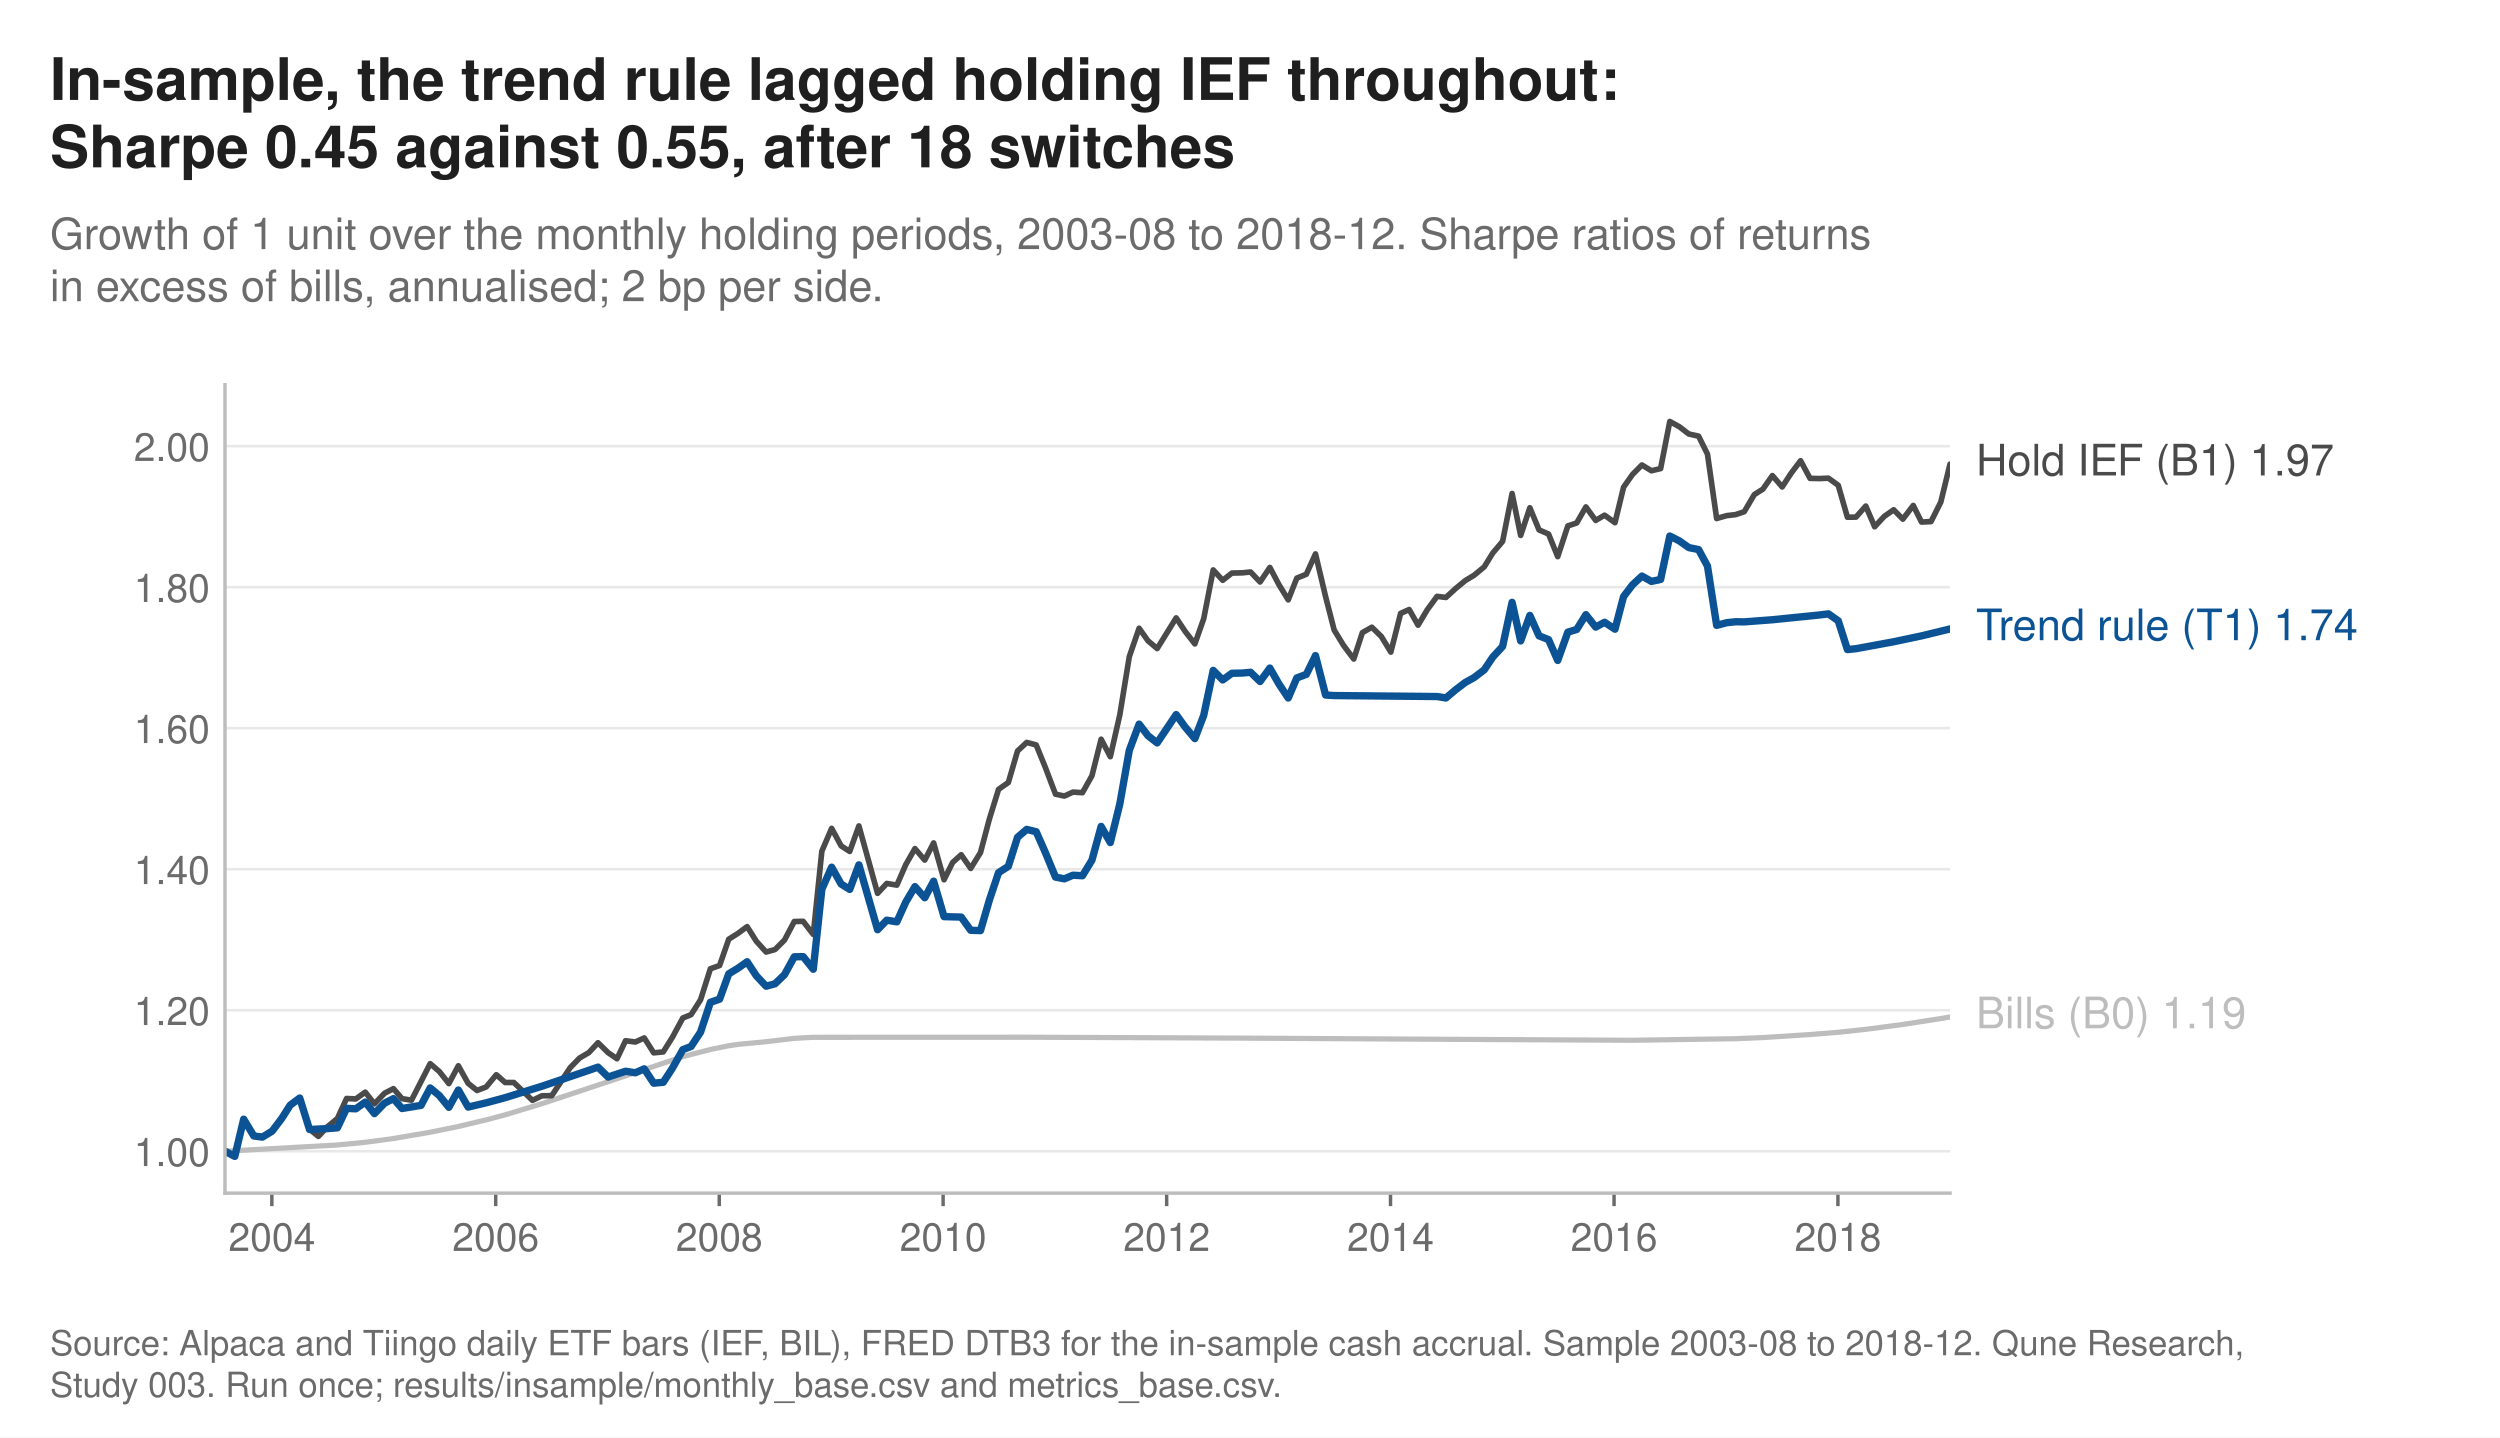
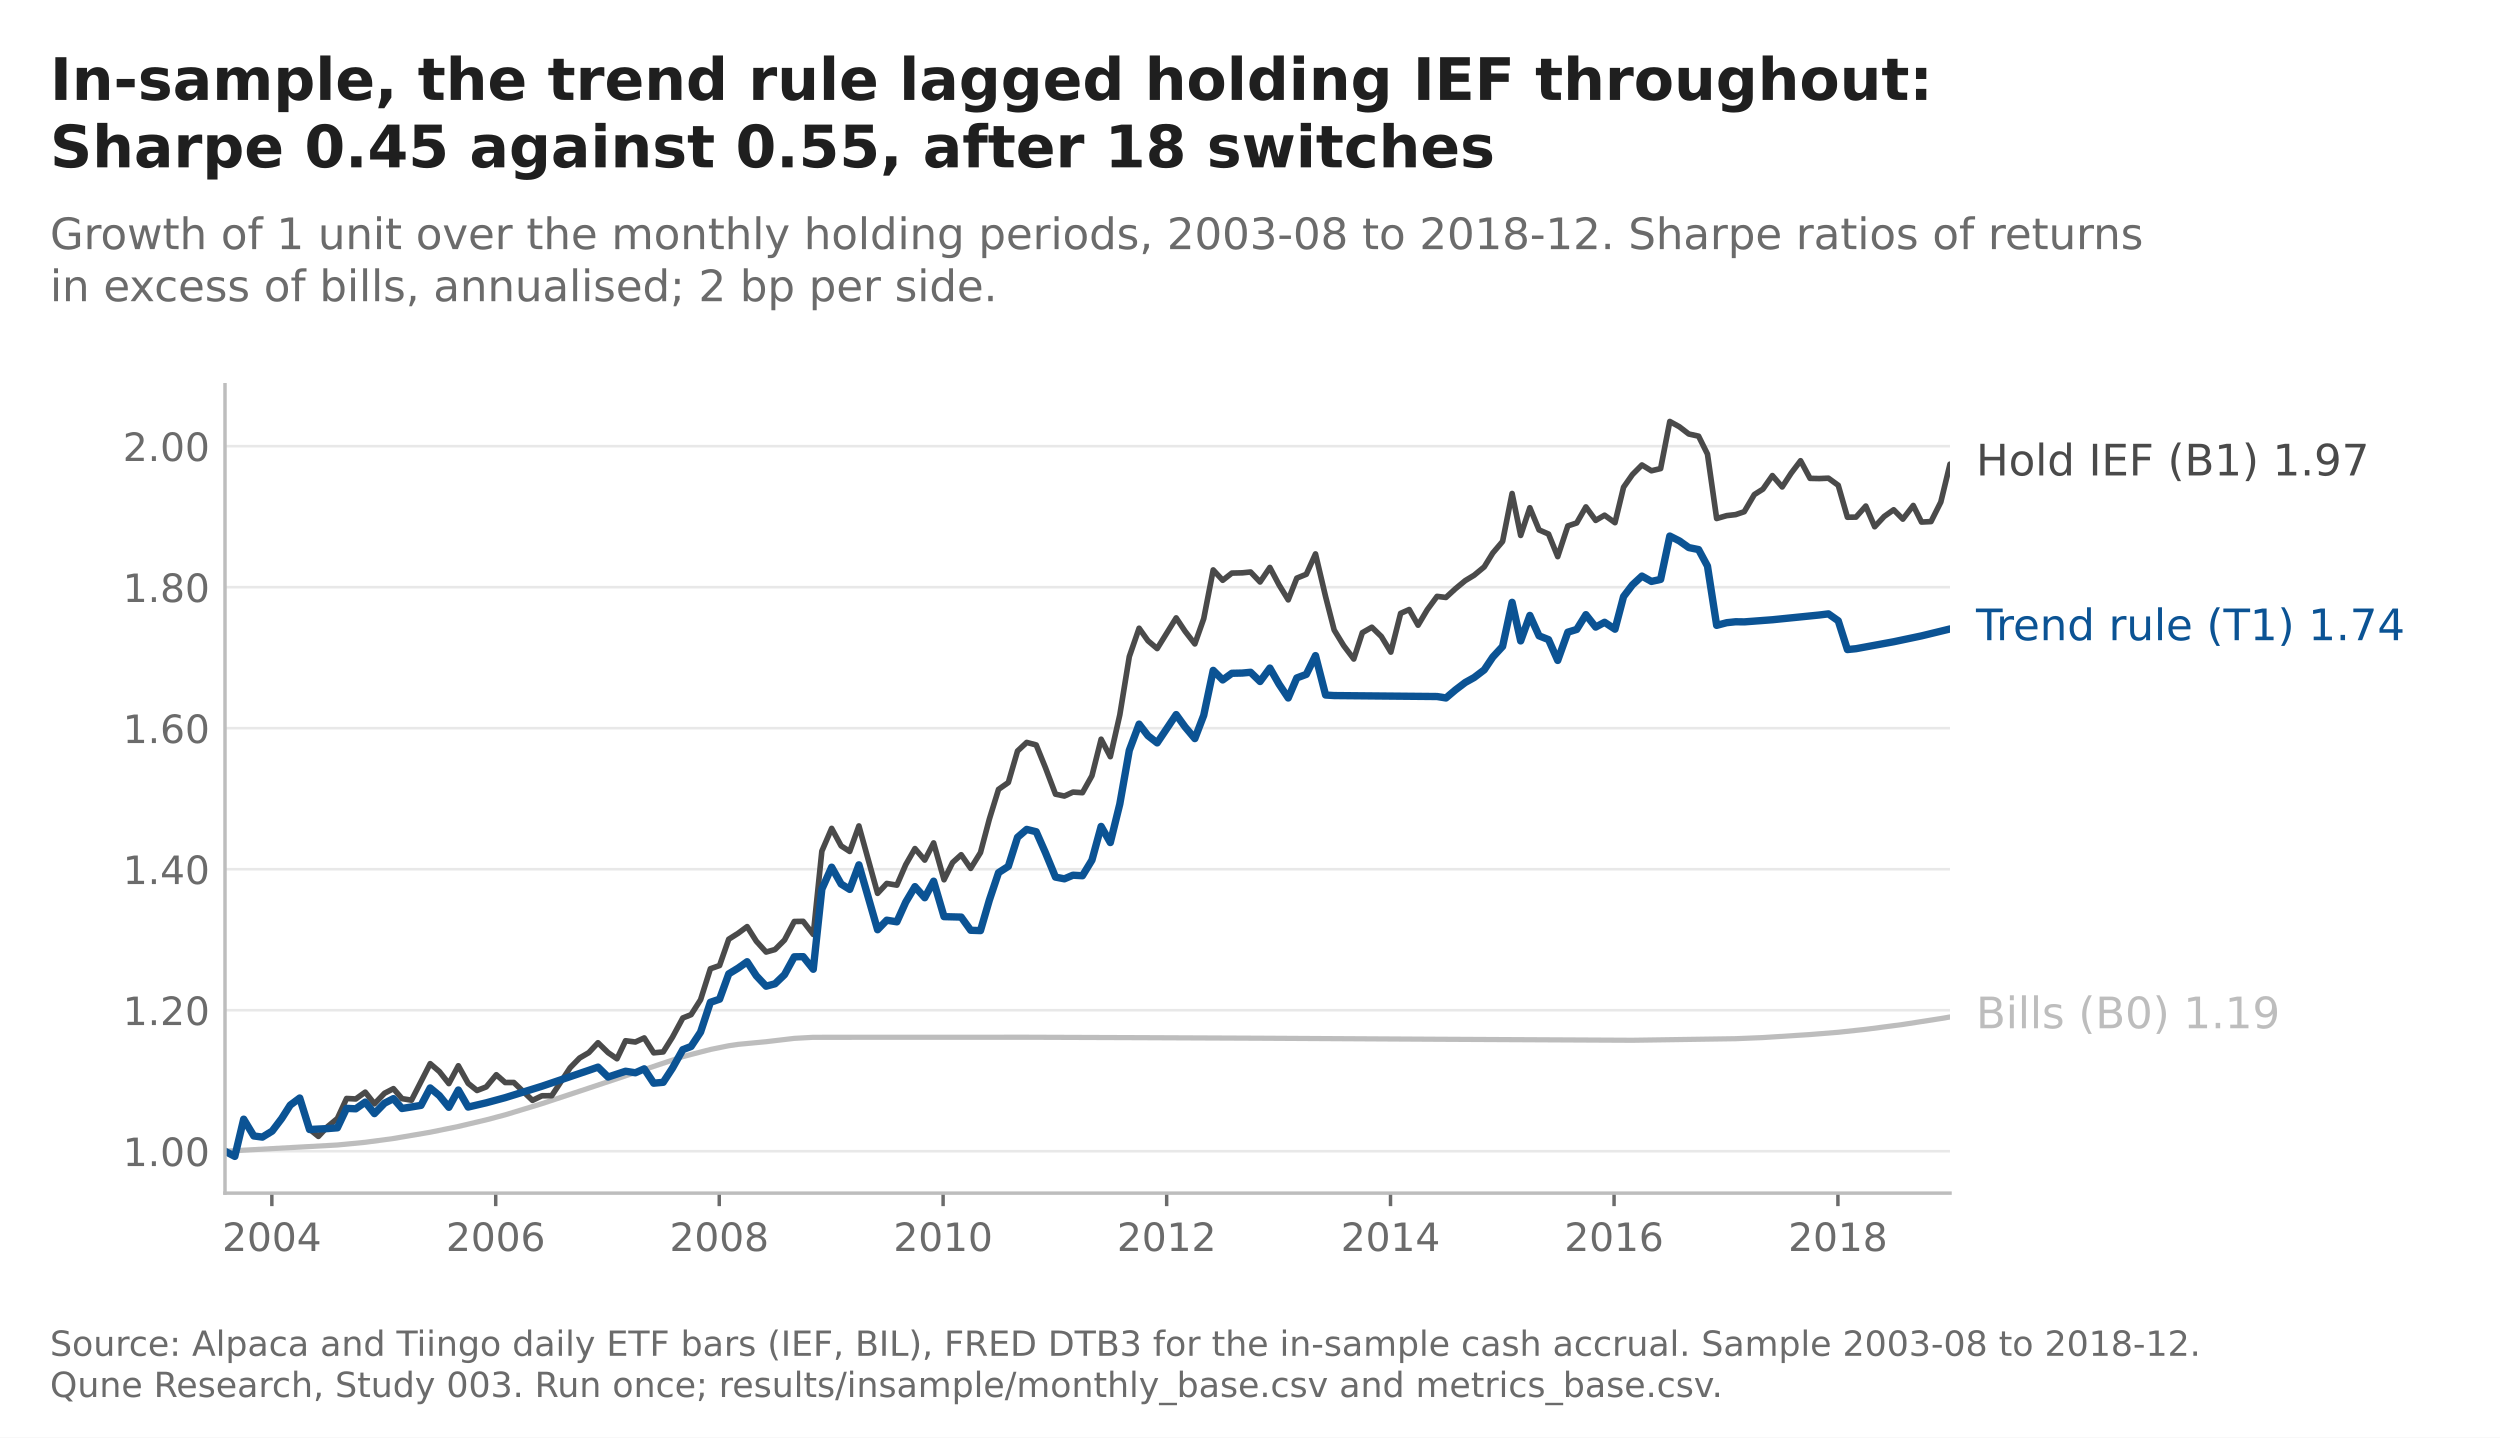
<svg xmlns="http://www.w3.org/2000/svg" xmlns:xlink="http://www.w3.org/1999/xlink" width="576pt" height="331.2pt" viewBox="0 0 576 331.2" version="1.1">
  <defs>
    <style type="text/css">*{stroke-linejoin: round; stroke-linecap: butt}</style>
  </defs>
  <g id="figure_1">
    <g id="patch_1">
      <path d="M 0 331.2  L 576 331.2  L 576 0  L 0 0  z " style="fill: #ffffff" />
    </g>
    <g id="axes_1">
      <g id="patch_2">
        <path d="M 51.84 274.896  L 449.28 274.896  L 449.28 88.642  L 51.84 88.642  z " style="fill: #ffffff" />
      </g>
      <g id="matplotlib.axis_1">
        <g id="xtick_1">
          <g id="line2d_1">
            <defs>
-               <path id="mac049059b2" d="M 0 0  L 0 3  " style="stroke: #6b6b6b; stroke-width: 0.8" />
+               <path id="m20ba696d1c" d="M 0 0  L 0 3  " style="stroke: #6b6b6b; stroke-width: 0.8" />
            </defs>
            <g>
-               <use xlink:href="#mac049059b2" x="62.635" y="274.896" style="fill: #6b6b6b; stroke: #6b6b6b; stroke-width: 0.8" />
+               <use xlink:href="#m20ba696d1c" x="62.635" y="274.896" style="fill: #6b6b6b; stroke: #6b6b6b; stroke-width: 0.8" />
            </g>
          </g>
          <g id="text_1">
-             <text style="font-size: 9px; font-family: 'Helvetica Neue', 'Helvetica', 'Arial', 'Liberation Sans', 'DejaVu Sans', sans-serif; text-anchor: middle; fill: #6b6b6b" x="62.635" y="288.234" transform="rotate(-0 62.63502 288.2339)">2004</text>
+             <text style="font-size: 9px; font-family: 'DejaVu Sans', sans-serif; text-anchor: middle; fill: #6b6b6b" x="62.635" y="288.234" transform="rotate(-0 62.63502 288.2339)">2004</text>
          </g>
        </g>
        <g id="xtick_2">
          <g id="line2d_2">
            <g>
-               <use xlink:href="#mac049059b2" x="114.211" y="274.896" style="fill: #6b6b6b; stroke: #6b6b6b; stroke-width: 0.8" />
+               <use xlink:href="#m20ba696d1c" x="114.211" y="274.896" style="fill: #6b6b6b; stroke: #6b6b6b; stroke-width: 0.8" />
            </g>
          </g>
          <g id="text_2">
-             <text style="font-size: 9px; font-family: 'Helvetica Neue', 'Helvetica', 'Arial', 'Liberation Sans', 'DejaVu Sans', sans-serif; text-anchor: middle; fill: #6b6b6b" x="114.211" y="288.234" transform="rotate(-0 114.2112 288.2339)">2006</text>
+             <text style="font-size: 9px; font-family: 'DejaVu Sans', sans-serif; text-anchor: middle; fill: #6b6b6b" x="114.211" y="288.234" transform="rotate(-0 114.2112 288.2339)">2006</text>
          </g>
        </g>
        <g id="xtick_3">
          <g id="line2d_3">
            <g>
-               <use xlink:href="#mac049059b2" x="165.717" y="274.896" style="fill: #6b6b6b; stroke: #6b6b6b; stroke-width: 0.8" />
+               <use xlink:href="#m20ba696d1c" x="165.717" y="274.896" style="fill: #6b6b6b; stroke: #6b6b6b; stroke-width: 0.8" />
            </g>
          </g>
          <g id="text_3">
-             <text style="font-size: 9px; font-family: 'Helvetica Neue', 'Helvetica', 'Arial', 'Liberation Sans', 'DejaVu Sans', sans-serif; text-anchor: middle; fill: #6b6b6b" x="165.717" y="288.234" transform="rotate(-0 165.7168 288.2339)">2008</text>
+             <text style="font-size: 9px; font-family: 'DejaVu Sans', sans-serif; text-anchor: middle; fill: #6b6b6b" x="165.717" y="288.234" transform="rotate(-0 165.7168 288.2339)">2008</text>
          </g>
        </g>
        <g id="xtick_4">
          <g id="line2d_4">
            <g>
-               <use xlink:href="#mac049059b2" x="217.293" y="274.896" style="fill: #6b6b6b; stroke: #6b6b6b; stroke-width: 0.8" />
+               <use xlink:href="#m20ba696d1c" x="217.293" y="274.896" style="fill: #6b6b6b; stroke: #6b6b6b; stroke-width: 0.8" />
            </g>
          </g>
          <g id="text_4">
-             <text style="font-size: 9px; font-family: 'Helvetica Neue', 'Helvetica', 'Arial', 'Liberation Sans', 'DejaVu Sans', sans-serif; text-anchor: middle; fill: #6b6b6b" x="217.293" y="288.234" transform="rotate(-0 217.293 288.2339)">2010</text>
+             <text style="font-size: 9px; font-family: 'DejaVu Sans', sans-serif; text-anchor: middle; fill: #6b6b6b" x="217.293" y="288.234" transform="rotate(-0 217.293 288.2339)">2010</text>
          </g>
        </g>
        <g id="xtick_5">
          <g id="line2d_5">
            <g>
-               <use xlink:href="#mac049059b2" x="268.799" y="274.896" style="fill: #6b6b6b; stroke: #6b6b6b; stroke-width: 0.8" />
+               <use xlink:href="#m20ba696d1c" x="268.799" y="274.896" style="fill: #6b6b6b; stroke: #6b6b6b; stroke-width: 0.8" />
            </g>
          </g>
          <g id="text_5">
-             <text style="font-size: 9px; font-family: 'Helvetica Neue', 'Helvetica', 'Arial', 'Liberation Sans', 'DejaVu Sans', sans-serif; text-anchor: middle; fill: #6b6b6b" x="268.799" y="288.234" transform="rotate(-0 268.7986 288.2339)">2012</text>
+             <text style="font-size: 9px; font-family: 'DejaVu Sans', sans-serif; text-anchor: middle; fill: #6b6b6b" x="268.799" y="288.234" transform="rotate(-0 268.7986 288.2339)">2012</text>
          </g>
        </g>
        <g id="xtick_6">
          <g id="line2d_6">
            <g>
-               <use xlink:href="#mac049059b2" x="320.375" y="274.896" style="fill: #6b6b6b; stroke: #6b6b6b; stroke-width: 0.8" />
+               <use xlink:href="#m20ba696d1c" x="320.375" y="274.896" style="fill: #6b6b6b; stroke: #6b6b6b; stroke-width: 0.8" />
            </g>
          </g>
          <g id="text_6">
-             <text style="font-size: 9px; font-family: 'Helvetica Neue', 'Helvetica', 'Arial', 'Liberation Sans', 'DejaVu Sans', sans-serif; text-anchor: middle; fill: #6b6b6b" x="320.375" y="288.234" transform="rotate(-0 320.3748 288.2339)">2014</text>
+             <text style="font-size: 9px; font-family: 'DejaVu Sans', sans-serif; text-anchor: middle; fill: #6b6b6b" x="320.375" y="288.234" transform="rotate(-0 320.3748 288.2339)">2014</text>
          </g>
        </g>
        <g id="xtick_7">
          <g id="line2d_7">
            <g>
-               <use xlink:href="#mac049059b2" x="371.88" y="274.896" style="fill: #6b6b6b; stroke: #6b6b6b; stroke-width: 0.8" />
+               <use xlink:href="#m20ba696d1c" x="371.88" y="274.896" style="fill: #6b6b6b; stroke: #6b6b6b; stroke-width: 0.8" />
            </g>
          </g>
          <g id="text_7">
-             <text style="font-size: 9px; font-family: 'Helvetica Neue', 'Helvetica', 'Arial', 'Liberation Sans', 'DejaVu Sans', sans-serif; text-anchor: middle; fill: #6b6b6b" x="371.88" y="288.234" transform="rotate(-0 371.8804 288.2339)">2016</text>
+             <text style="font-size: 9px; font-family: 'DejaVu Sans', sans-serif; text-anchor: middle; fill: #6b6b6b" x="371.88" y="288.234" transform="rotate(-0 371.8804 288.2339)">2016</text>
          </g>
        </g>
        <g id="xtick_8">
          <g id="line2d_8">
            <g>
-               <use xlink:href="#mac049059b2" x="423.457" y="274.896" style="fill: #6b6b6b; stroke: #6b6b6b; stroke-width: 0.8" />
+               <use xlink:href="#m20ba696d1c" x="423.457" y="274.896" style="fill: #6b6b6b; stroke: #6b6b6b; stroke-width: 0.8" />
            </g>
          </g>
          <g id="text_8">
-             <text style="font-size: 9px; font-family: 'Helvetica Neue', 'Helvetica', 'Arial', 'Liberation Sans', 'DejaVu Sans', sans-serif; text-anchor: middle; fill: #6b6b6b" x="423.457" y="288.234" transform="rotate(-0 423.4566 288.2339)">2018</text>
+             <text style="font-size: 9px; font-family: 'DejaVu Sans', sans-serif; text-anchor: middle; fill: #6b6b6b" x="423.457" y="288.234" transform="rotate(-0 423.4566 288.2339)">2018</text>
          </g>
        </g>
      </g>
      <g id="matplotlib.axis_2">
        <g id="ytick_1">
          <g id="line2d_9">
-             <path d="M 51.84 265.242  L 449.28 265.242  " clip-path="url(#p10ea792a3d)" style="fill: none; stroke: #e8e8e8; stroke-width: 0.6; stroke-linecap: round" />
+             <path d="M 51.84 265.242  L 449.28 265.242  " clip-path="url(#p1ec88417ba)" style="fill: none; stroke: #e8e8e8; stroke-width: 0.6; stroke-linecap: round" />
          </g>
          <g id="line2d_10" />
          <g id="text_9">
-             <text style="font-size: 9px; font-family: 'Helvetica Neue', 'Helvetica', 'Arial', 'Liberation Sans', 'DejaVu Sans', sans-serif; text-anchor: end; fill: #6b6b6b" x="48.34" y="268.661" transform="rotate(-0 48.34 268.6605)">1.00</text>
+             <text style="font-size: 9px; font-family: 'DejaVu Sans', sans-serif; text-anchor: end; fill: #6b6b6b" x="48.34" y="268.661" transform="rotate(-0 48.34 268.6605)">1.00</text>
          </g>
        </g>
        <g id="ytick_2">
          <g id="line2d_11">
-             <path d="M 51.84 232.753  L 449.28 232.753  " clip-path="url(#p10ea792a3d)" style="fill: none; stroke: #e8e8e8; stroke-width: 0.6; stroke-linecap: round" />
+             <path d="M 51.84 232.753  L 449.28 232.753  " clip-path="url(#p1ec88417ba)" style="fill: none; stroke: #e8e8e8; stroke-width: 0.6; stroke-linecap: round" />
          </g>
          <g id="line2d_12" />
          <g id="text_10">
-             <text style="font-size: 9px; font-family: 'Helvetica Neue', 'Helvetica', 'Arial', 'Liberation Sans', 'DejaVu Sans', sans-serif; text-anchor: end; fill: #6b6b6b" x="48.34" y="236.172" transform="rotate(-0 48.34 236.1721)">1.20</text>
+             <text style="font-size: 9px; font-family: 'DejaVu Sans', sans-serif; text-anchor: end; fill: #6b6b6b" x="48.34" y="236.172" transform="rotate(-0 48.34 236.1721)">1.20</text>
          </g>
        </g>
        <g id="ytick_3">
          <g id="line2d_13">
-             <path d="M 51.84 200.265  L 449.28 200.265  " clip-path="url(#p10ea792a3d)" style="fill: none; stroke: #e8e8e8; stroke-width: 0.6; stroke-linecap: round" />
+             <path d="M 51.84 200.265  L 449.28 200.265  " clip-path="url(#p1ec88417ba)" style="fill: none; stroke: #e8e8e8; stroke-width: 0.6; stroke-linecap: round" />
          </g>
          <g id="line2d_14" />
          <g id="text_11">
-             <text style="font-size: 9px; font-family: 'Helvetica Neue', 'Helvetica', 'Arial', 'Liberation Sans', 'DejaVu Sans', sans-serif; text-anchor: end; fill: #6b6b6b" x="48.34" y="203.684" transform="rotate(-0 48.34 203.6836)">1.40</text>
+             <text style="font-size: 9px; font-family: 'DejaVu Sans', sans-serif; text-anchor: end; fill: #6b6b6b" x="48.34" y="203.684" transform="rotate(-0 48.34 203.6836)">1.40</text>
          </g>
        </g>
        <g id="ytick_4">
          <g id="line2d_15">
-             <path d="M 51.84 167.776  L 449.28 167.776  " clip-path="url(#p10ea792a3d)" style="fill: none; stroke: #e8e8e8; stroke-width: 0.6; stroke-linecap: round" />
+             <path d="M 51.84 167.776  L 449.28 167.776  " clip-path="url(#p1ec88417ba)" style="fill: none; stroke: #e8e8e8; stroke-width: 0.6; stroke-linecap: round" />
          </g>
          <g id="line2d_16" />
          <g id="text_12">
-             <text style="font-size: 9px; font-family: 'Helvetica Neue', 'Helvetica', 'Arial', 'Liberation Sans', 'DejaVu Sans', sans-serif; text-anchor: end; fill: #6b6b6b" x="48.34" y="171.195" transform="rotate(-0 48.34 171.1952)">1.60</text>
+             <text style="font-size: 9px; font-family: 'DejaVu Sans', sans-serif; text-anchor: end; fill: #6b6b6b" x="48.34" y="171.195" transform="rotate(-0 48.34 171.1952)">1.60</text>
          </g>
        </g>
        <g id="ytick_5">
          <g id="line2d_17">
-             <path d="M 51.84 135.288  L 449.28 135.288  " clip-path="url(#p10ea792a3d)" style="fill: none; stroke: #e8e8e8; stroke-width: 0.6; stroke-linecap: round" />
+             <path d="M 51.84 135.288  L 449.28 135.288  " clip-path="url(#p1ec88417ba)" style="fill: none; stroke: #e8e8e8; stroke-width: 0.6; stroke-linecap: round" />
          </g>
          <g id="line2d_18" />
          <g id="text_13">
-             <text style="font-size: 9px; font-family: 'Helvetica Neue', 'Helvetica', 'Arial', 'Liberation Sans', 'DejaVu Sans', sans-serif; text-anchor: end; fill: #6b6b6b" x="48.34" y="138.707" transform="rotate(-0 48.34 138.7067)">1.80</text>
+             <text style="font-size: 9px; font-family: 'DejaVu Sans', sans-serif; text-anchor: end; fill: #6b6b6b" x="48.34" y="138.707" transform="rotate(-0 48.34 138.7067)">1.80</text>
          </g>
        </g>
        <g id="ytick_6">
          <g id="line2d_19">
-             <path d="M 51.84 102.799  L 449.28 102.799  " clip-path="url(#p10ea792a3d)" style="fill: none; stroke: #e8e8e8; stroke-width: 0.6; stroke-linecap: round" />
+             <path d="M 51.84 102.799  L 449.28 102.799  " clip-path="url(#p1ec88417ba)" style="fill: none; stroke: #e8e8e8; stroke-width: 0.6; stroke-linecap: round" />
          </g>
          <g id="line2d_20" />
          <g id="text_14">
-             <text style="font-size: 9px; font-family: 'Helvetica Neue', 'Helvetica', 'Arial', 'Liberation Sans', 'DejaVu Sans', sans-serif; text-anchor: end; fill: #6b6b6b" x="48.34" y="106.218" transform="rotate(-0 48.34 106.2183)">2.00</text>
+             <text style="font-size: 9px; font-family: 'DejaVu Sans', sans-serif; text-anchor: end; fill: #6b6b6b" x="48.34" y="106.218" transform="rotate(-0 48.34 106.2183)">2.00</text>
          </g>
        </g>
      </g>
      <g id="line2d_21">
-         <path d="M 51.84 265.242  L 77.734 263.807  L 84.154 263.184  L 90.646 262.311  L 99.112 260.864  L 105.603 259.536  L 112.024 258.016  L 116.398 256.855  L 124.865 254.281  L 135.66 250.7  L 157.321 243.448  L 163.671 241.8  L 167.904 240.939  L 170.091 240.619  L 176.512 240.008  L 183.003 239.239  L 187.377 238.996  L 236.555 238.978  L 262.449 239.076  L 290.318 239.205  L 331.099 239.443  L 376.114 239.678  L 399.891 239.315  L 406.17 239.057  L 417.036 238.359  L 423.527 237.836  L 429.877 237.156  L 438.414 236.037  L 447.163 234.673  L 449.28 234.312  L 449.28 234.312  " clip-path="url(#p10ea792a3d)" style="fill: none; stroke: #bdbdbd; stroke-width: 1.2; stroke-linecap: round" />
+         <path d="M 51.84 265.242  L 77.734 263.807  L 84.154 263.184  L 90.646 262.311  L 99.112 260.864  L 105.603 259.536  L 112.024 258.016  L 116.398 256.855  L 124.865 254.281  L 135.66 250.7  L 157.321 243.448  L 163.671 241.8  L 167.904 240.939  L 170.091 240.619  L 176.512 240.008  L 183.003 239.239  L 187.377 238.996  L 236.555 238.978  L 262.449 239.076  L 290.318 239.205  L 331.099 239.443  L 376.114 239.678  L 399.891 239.315  L 406.17 239.057  L 417.036 238.359  L 423.527 237.836  L 429.877 237.156  L 438.414 236.037  L 447.163 234.673  L 449.28 234.312  L 449.28 234.312  " clip-path="url(#p1ec88417ba)" style="fill: none; stroke: #bdbdbd; stroke-width: 1.2; stroke-linecap: round" />
      </g>
      <g id="line2d_22">
-         <path d="M 51.84 265.242  L 54.098 266.365  L 56.144 257.796  L 58.472 261.658  L 60.448 261.923  L 62.706 260.542  L 64.893 257.646  L 66.868 254.551  L 69.056 252.92  L 71.313 260.169  L 73.359 261.821  L 75.476 259.571  L 77.734 257.701  L 79.851 253.093  L 81.967 253.2  L 84.154 251.634  L 86.271 254.318  L 88.599 251.884  L 90.646 250.828  L 92.621 253.126  L 94.808 253.481  L 99.112 245.066  L 101.229 246.883  L 103.416 249.659  L 105.603 245.555  L 107.861 249.605  L 109.907 251.245  L 112.024 250.428  L 114.352 247.621  L 116.398 249.416  L 118.374 249.401  L 122.678 253.523  L 124.865 252.47  L 127.123 252.444  L 131.356 246.008  L 133.543 243.765  L 135.66 242.527  L 137.777 240.248  L 140.105 242.528  L 142.151 243.936  L 144.127 239.789  L 146.385 240.078  L 148.431 239.14  L 150.618 242.573  L 152.805 242.36  L 154.922 238.988  L 157.321 234.541  L 159.226 233.779  L 161.413 230.334  L 163.671 223.205  L 165.787 222.46  L 167.904 216.393  L 170.091 215.006  L 172.137 213.496  L 174.254 216.854  L 176.512 219.351  L 178.558 218.776  L 180.745 216.592  L 183.003 212.313  L 185.049 212.277  L 187.377 215.293  L 189.353 196.108  L 191.611 190.86  L 193.798 194.893  L 195.774 196.171  L 197.89 190.296  L 202.194 205.827  L 204.311 203.547  L 206.639 203.935  L 208.685 199.214  L 210.802 195.514  L 213.06 198.165  L 215.106 194.21  L 217.505 202.695  L 219.48 198.719  L 221.456 196.931  L 223.643 200.079  L 225.901 196.441  L 227.947 188.726  L 230.064 181.867  L 232.321 180.287  L 234.438 173.033  L 236.555 171.055  L 238.742 171.64  L 240.859 176.848  L 243.187 182.977  L 245.233 183.407  L 247.209 182.499  L 249.396 182.635  L 251.583 178.73  L 253.7 170.314  L 255.816 174.339  L 258.004 164.703  L 260.191 151.288  L 262.449 144.747  L 264.495 147.636  L 266.611 149.43  L 270.986 142.363  L 273.032 145.435  L 275.29 148.356  L 277.336 142.55  L 279.523 131.313  L 281.71 133.699  L 283.827 132.037  L 286.226 131.98  L 288.131 131.786  L 290.318 134.089  L 292.576 130.74  L 294.693 134.759  L 296.809 138.208  L 298.785 133.201  L 300.972 132.31  L 303.089 127.624  L 305.417 137.471  L 307.393 145.16  L 309.58 148.745  L 311.908 151.837  L 313.884 145.768  L 316.071 144.516  L 318.258 146.642  L 320.445 150.245  L 322.703 141.32  L 324.679 140.439  L 326.725 144.044  L 328.841 140.478  L 331.099 137.406  L 333.145 137.652  L 335.333 135.638  L 337.59 133.775  L 339.637 132.535  L 341.965 130.609  L 343.94 127.406  L 346.198 124.744  L 348.385 113.705  L 350.361 123.361  L 352.478 116.985  L 354.594 122.091  L 356.782 123.038  L 358.898 128.248  L 361.227 121.173  L 363.273 120.491  L 365.389 116.793  L 367.647 119.899  L 369.693 118.7  L 372.092 120.425  L 374.068 112.257  L 376.114 109.334  L 378.301 107.13  L 380.488 108.465  L 382.605 107.96  L 384.722 97.108  L 386.909 98.312  L 389.096 99.993  L 391.354 100.492  L 393.4 104.62  L 395.517 119.465  L 397.845 118.799  L 399.891 118.566  L 401.867 117.902  L 404.195 113.944  L 406.17 112.699  L 408.358 109.574  L 410.616 112.19  L 412.662 109.051  L 414.849 106.154  L 417.036 110.215  L 419.153 110.262  L 421.269 110.173  L 423.527 111.808  L 425.644 119.17  L 427.619 119.142  L 429.877 116.597  L 431.923 121.36  L 434.111 118.996  L 436.298 117.452  L 438.414 119.607  L 440.813 116.458  L 442.718 120.283  L 444.906 120.173  L 447.163 115.669  L 449.28 106.946  L 449.28 106.946  " clip-path="url(#p10ea792a3d)" style="fill: none; stroke: #4a4a4a; stroke-width: 1.3; stroke-linecap: round" />
+         <path d="M 51.84 265.242  L 54.098 266.365  L 56.144 257.796  L 58.472 261.658  L 60.448 261.923  L 62.706 260.542  L 64.893 257.646  L 66.868 254.551  L 69.056 252.92  L 71.313 260.169  L 73.359 261.821  L 75.476 259.571  L 77.734 257.701  L 79.851 253.093  L 81.967 253.2  L 84.154 251.634  L 86.271 254.318  L 88.599 251.884  L 90.646 250.828  L 92.621 253.126  L 94.808 253.481  L 99.112 245.066  L 101.229 246.883  L 103.416 249.659  L 105.603 245.555  L 107.861 249.605  L 109.907 251.245  L 112.024 250.428  L 114.352 247.621  L 116.398 249.416  L 118.374 249.401  L 122.678 253.523  L 124.865 252.47  L 127.123 252.444  L 131.356 246.008  L 133.543 243.765  L 135.66 242.527  L 137.777 240.248  L 140.105 242.528  L 142.151 243.936  L 144.127 239.789  L 146.385 240.078  L 148.431 239.14  L 150.618 242.573  L 152.805 242.36  L 154.922 238.988  L 157.321 234.541  L 159.226 233.779  L 161.413 230.334  L 163.671 223.205  L 165.787 222.46  L 167.904 216.393  L 170.091 215.006  L 172.137 213.496  L 174.254 216.854  L 176.512 219.351  L 178.558 218.776  L 180.745 216.592  L 183.003 212.313  L 185.049 212.277  L 187.377 215.293  L 189.353 196.108  L 191.611 190.86  L 193.798 194.893  L 195.774 196.171  L 197.89 190.296  L 202.194 205.827  L 204.311 203.547  L 206.639 203.935  L 208.685 199.214  L 210.802 195.514  L 213.06 198.165  L 215.106 194.21  L 217.505 202.695  L 219.48 198.719  L 221.456 196.931  L 223.643 200.079  L 225.901 196.441  L 227.947 188.726  L 230.064 181.867  L 232.321 180.287  L 234.438 173.033  L 236.555 171.055  L 238.742 171.64  L 240.859 176.848  L 243.187 182.977  L 245.233 183.407  L 247.209 182.499  L 249.396 182.635  L 251.583 178.73  L 253.7 170.314  L 255.816 174.339  L 258.004 164.703  L 260.191 151.288  L 262.449 144.747  L 264.495 147.636  L 266.611 149.43  L 270.986 142.363  L 273.032 145.435  L 275.29 148.356  L 277.336 142.55  L 279.523 131.313  L 281.71 133.699  L 283.827 132.037  L 286.226 131.98  L 288.131 131.786  L 290.318 134.089  L 292.576 130.74  L 294.693 134.759  L 296.809 138.208  L 298.785 133.201  L 300.972 132.31  L 303.089 127.624  L 305.417 137.471  L 307.393 145.16  L 309.58 148.745  L 311.908 151.837  L 313.884 145.768  L 316.071 144.516  L 318.258 146.642  L 320.445 150.245  L 322.703 141.32  L 324.679 140.439  L 326.725 144.044  L 328.841 140.478  L 331.099 137.406  L 333.145 137.652  L 335.333 135.638  L 337.59 133.775  L 339.637 132.535  L 341.965 130.609  L 343.94 127.406  L 346.198 124.744  L 348.385 113.705  L 350.361 123.361  L 352.478 116.985  L 354.594 122.091  L 356.782 123.038  L 358.898 128.248  L 361.227 121.173  L 363.273 120.491  L 365.389 116.793  L 367.647 119.899  L 369.693 118.7  L 372.092 120.425  L 374.068 112.257  L 376.114 109.334  L 378.301 107.13  L 380.488 108.465  L 382.605 107.96  L 384.722 97.108  L 386.909 98.312  L 389.096 99.993  L 391.354 100.492  L 393.4 104.62  L 395.517 119.465  L 397.845 118.799  L 399.891 118.566  L 401.867 117.902  L 404.195 113.944  L 406.17 112.699  L 408.358 109.574  L 410.616 112.19  L 412.662 109.051  L 414.849 106.154  L 417.036 110.215  L 419.153 110.262  L 421.269 110.173  L 423.527 111.808  L 425.644 119.17  L 427.619 119.142  L 429.877 116.597  L 431.923 121.36  L 434.111 118.996  L 436.298 117.452  L 438.414 119.607  L 440.813 116.458  L 442.718 120.283  L 444.906 120.173  L 447.163 115.669  L 449.28 106.946  L 449.28 106.946  " clip-path="url(#p1ec88417ba)" style="fill: none; stroke: #4a4a4a; stroke-width: 1.3; stroke-linecap: round" />
      </g>
      <g id="line2d_23">
-         <path d="M 51.84 265.242  L 54.098 266.43  L 56.144 257.864  L 58.472 261.724  L 60.448 261.989  L 62.706 260.608  L 64.893 257.714  L 66.868 254.621  L 69.056 252.989  L 71.313 260.236  L 75.476 260.024  L 77.734 259.846  L 79.851 255.364  L 81.967 255.47  L 84.154 253.924  L 86.271 256.573  L 88.599 254.171  L 90.646 253.129  L 92.621 255.397  L 96.996 254.679  L 99.112 250.668  L 101.229 252.429  L 103.416 255.119  L 105.603 251.142  L 107.861 255.067  L 112.024 254.088  L 116.398 252.9  L 124.865 250.266  L 135.66 246.603  L 137.777 245.866  L 140.105 248.149  L 144.127 246.814  L 146.385 247.165  L 148.431 246.262  L 150.618 249.566  L 152.805 249.361  L 154.922 246.116  L 157.321 241.837  L 159.226 241.103  L 161.413 237.789  L 163.671 230.929  L 165.787 230.212  L 167.904 224.374  L 170.091 223.04  L 172.137 221.587  L 174.254 224.818  L 176.512 227.221  L 178.558 226.667  L 180.745 224.566  L 183.003 220.449  L 185.049 220.414  L 187.377 223.316  L 189.353 204.856  L 191.611 199.806  L 193.798 203.686  L 195.774 204.916  L 197.89 199.263  L 202.194 214.207  L 204.311 212.014  L 206.639 212.387  L 208.685 207.844  L 210.802 204.284  L 213.06 206.835  L 215.106 203.029  L 217.505 211.194  L 221.456 211.297  L 223.643 214.334  L 225.901 214.414  L 227.947 207.386  L 230.064 201.063  L 232.321 199.606  L 234.438 192.918  L 236.555 191.095  L 238.742 191.635  L 240.859 196.435  L 243.187 202.086  L 245.233 202.483  L 247.209 201.645  L 249.396 201.77  L 251.583 198.17  L 253.7 190.411  L 255.816 194.123  L 258.004 185.239  L 260.191 172.871  L 262.449 166.841  L 264.495 169.505  L 266.611 171.159  L 270.986 164.643  L 273.032 167.475  L 275.29 170.168  L 277.336 164.816  L 279.523 154.457  L 281.71 156.656  L 283.827 155.124  L 286.226 155.071  L 288.131 154.893  L 290.318 157.016  L 292.576 153.928  L 294.693 157.633  L 296.809 160.813  L 298.785 156.197  L 300.972 155.375  L 303.089 151.056  L 305.417 160.133  L 307.393 160.258  L 331.099 160.481  L 333.145 160.815  L 335.333 158.962  L 337.59 157.247  L 339.637 156.106  L 341.965 154.334  L 343.94 151.387  L 346.198 148.938  L 348.385 138.78  L 350.361 147.665  L 352.478 141.798  L 354.594 146.496  L 356.782 147.368  L 358.898 152.161  L 361.227 145.652  L 363.273 145.025  L 365.389 141.621  L 367.647 144.48  L 369.693 143.376  L 372.092 144.964  L 374.068 137.447  L 376.114 134.758  L 378.301 132.73  L 380.488 133.959  L 382.605 133.494  L 384.722 123.509  L 386.909 124.616  L 389.096 126.163  L 391.354 126.622  L 393.4 130.42  L 395.517 144.08  L 397.845 143.468  L 399.891 143.253  L 401.867 143.281  L 408.358 142.79  L 419.153 141.698  L 421.269 141.436  L 423.527 143.024  L 425.644 149.658  L 427.619 149.459  L 436.298 147.861  L 442.718 146.507  L 449.28 144.911  L 449.28 144.911  " clip-path="url(#p10ea792a3d)" style="fill: none; stroke: #0b5394; stroke-width: 1.7; stroke-linecap: round" />
+         <path d="M 51.84 265.242  L 54.098 266.43  L 56.144 257.864  L 58.472 261.724  L 60.448 261.989  L 62.706 260.608  L 64.893 257.714  L 66.868 254.621  L 69.056 252.989  L 71.313 260.236  L 75.476 260.024  L 77.734 259.846  L 79.851 255.364  L 81.967 255.47  L 84.154 253.924  L 86.271 256.573  L 88.599 254.171  L 90.646 253.129  L 92.621 255.397  L 96.996 254.679  L 99.112 250.668  L 101.229 252.429  L 103.416 255.119  L 105.603 251.142  L 107.861 255.067  L 112.024 254.088  L 116.398 252.9  L 124.865 250.266  L 135.66 246.603  L 137.777 245.866  L 140.105 248.149  L 144.127 246.814  L 146.385 247.165  L 148.431 246.262  L 150.618 249.566  L 152.805 249.361  L 154.922 246.116  L 157.321 241.837  L 159.226 241.103  L 161.413 237.789  L 163.671 230.929  L 165.787 230.212  L 167.904 224.374  L 170.091 223.04  L 172.137 221.587  L 174.254 224.818  L 176.512 227.221  L 178.558 226.667  L 180.745 224.566  L 183.003 220.449  L 185.049 220.414  L 187.377 223.316  L 189.353 204.856  L 191.611 199.806  L 193.798 203.686  L 195.774 204.916  L 197.89 199.263  L 202.194 214.207  L 204.311 212.014  L 206.639 212.387  L 208.685 207.844  L 210.802 204.284  L 213.06 206.835  L 215.106 203.029  L 217.505 211.194  L 221.456 211.297  L 223.643 214.334  L 225.901 214.414  L 227.947 207.386  L 230.064 201.063  L 232.321 199.606  L 234.438 192.918  L 236.555 191.095  L 238.742 191.635  L 240.859 196.435  L 243.187 202.086  L 245.233 202.483  L 247.209 201.645  L 249.396 201.77  L 251.583 198.17  L 253.7 190.411  L 255.816 194.123  L 258.004 185.239  L 260.191 172.871  L 262.449 166.841  L 264.495 169.505  L 266.611 171.159  L 270.986 164.643  L 273.032 167.475  L 275.29 170.168  L 277.336 164.816  L 279.523 154.457  L 281.71 156.656  L 283.827 155.124  L 286.226 155.071  L 288.131 154.893  L 290.318 157.016  L 292.576 153.928  L 294.693 157.633  L 296.809 160.813  L 298.785 156.197  L 300.972 155.375  L 303.089 151.056  L 305.417 160.133  L 307.393 160.258  L 331.099 160.481  L 333.145 160.815  L 335.333 158.962  L 337.59 157.247  L 339.637 156.106  L 341.965 154.334  L 343.94 151.387  L 346.198 148.938  L 348.385 138.78  L 350.361 147.665  L 352.478 141.798  L 354.594 146.496  L 356.782 147.368  L 358.898 152.161  L 361.227 145.652  L 363.273 145.025  L 365.389 141.621  L 367.647 144.48  L 369.693 143.376  L 372.092 144.964  L 374.068 137.447  L 376.114 134.758  L 378.301 132.73  L 380.488 133.959  L 382.605 133.494  L 384.722 123.509  L 386.909 124.616  L 389.096 126.163  L 391.354 126.622  L 393.4 130.42  L 395.517 144.08  L 397.845 143.468  L 399.891 143.253  L 401.867 143.281  L 408.358 142.79  L 419.153 141.698  L 421.269 141.436  L 423.527 143.024  L 425.644 149.658  L 427.619 149.459  L 436.298 147.861  L 442.718 146.507  L 449.28 144.911  L 449.28 144.911  " clip-path="url(#p1ec88417ba)" style="fill: none; stroke: #0b5394; stroke-width: 1.7; stroke-linecap: round" />
      </g>
      <g id="patch_3">
        <path d="M 51.84 274.896  L 51.84 88.642  " style="fill: none; stroke: #bdbdbd; stroke-width: 0.8; stroke-linejoin: miter; stroke-linecap: square" />
      </g>
      <g id="patch_4">
        <path d="M 51.84 274.896  L 449.28 274.896  " style="fill: none; stroke: #bdbdbd; stroke-width: 0.8; stroke-linejoin: miter; stroke-linecap: square" />
      </g>
      <g id="text_15">
-         <text style="font-size: 10px; font-family: 'Helvetica Neue', 'Helvetica', 'Arial', 'Liberation Sans', 'DejaVu Sans', sans-serif; text-anchor: start; fill: #bdbdbd" x="455.28" y="236.91" transform="rotate(-0 455.28 236.9096)">Bills (B0) 1.19</text>
+         <text style="font-size: 10px; font-family: 'DejaVu Sans', sans-serif; text-anchor: start; fill: #bdbdbd" x="455.28" y="236.91" transform="rotate(-0 455.28 236.9096)">Bills (B0) 1.19</text>
      </g>
      <g id="text_16">
-         <text style="font-size: 10px; font-family: 'Helvetica Neue', 'Helvetica', 'Arial', 'Liberation Sans', 'DejaVu Sans', sans-serif; text-anchor: start; fill: #0b5394" x="455.28" y="147.509" transform="rotate(-0 455.28 147.5093)">Trend rule (T1) 1.74</text>
+         <text style="font-size: 10px; font-family: 'DejaVu Sans', sans-serif; text-anchor: start; fill: #0b5394" x="455.28" y="147.509" transform="rotate(-0 455.28 147.5093)">Trend rule (T1) 1.74</text>
      </g>
      <g id="text_17">
-         <text style="font-size: 10px; font-family: 'Helvetica Neue', 'Helvetica', 'Arial', 'Liberation Sans', 'DejaVu Sans', sans-serif; text-anchor: start; fill: #4a4a4a" x="455.28" y="109.544" transform="rotate(-0 455.28 109.5445)">Hold IEF (B1) 1.97</text>
+         <text style="font-size: 10px; font-family: 'DejaVu Sans', sans-serif; text-anchor: start; fill: #4a4a4a" x="455.28" y="109.544" transform="rotate(-0 455.28 109.5445)">Hold IEF (B1) 1.97</text>
      </g>
    </g>
    <g id="qune-title">
-       <text style="font-weight: 700; font-size: 13.5px; font-family: 'Helvetica Neue', 'Helvetica', 'Arial', 'Liberation Sans', 'DejaVu Sans', sans-serif; fill: #1f1f1f" transform="translate(11.52 23.02692)">In-sample, the trend rule lagged holding IEF throughout:</text>
-       <text style="font-weight: 700; font-size: 13.5px; font-family: 'Helvetica Neue', 'Helvetica', 'Arial', 'Liberation Sans', 'DejaVu Sans', sans-serif; fill: #1f1f1f" transform="translate(11.52 38.55192)">Sharpe 0.45 against 0.55, after 18 switches</text>
+       <text style="font-weight: 700; font-size: 13.5px; font-family: 'DejaVu Sans', sans-serif; fill: #1f1f1f" transform="translate(11.52 23.02692)">In-sample, the trend rule lagged holding IEF throughout:</text>
+       <text style="font-weight: 700; font-size: 13.5px; font-family: 'DejaVu Sans', sans-serif; fill: #1f1f1f" transform="translate(11.52 38.55192)">Sharpe 0.45 against 0.55, after 18 switches</text>
    </g>
    <g id="qune-subtitle">
-       <text style="font-size: 10px; font-family: 'Helvetica Neue', 'Helvetica', 'Arial', 'Liberation Sans', 'DejaVu Sans', sans-serif; fill: #6b6b6b" transform="translate(11.52 57.40138)">Growth of 1 unit over the monthly holding periods, 2003-08 to 2018-12. Sharpe ratios of returns</text>
-       <text style="font-size: 10px; font-family: 'Helvetica Neue', 'Helvetica', 'Arial', 'Liberation Sans', 'DejaVu Sans', sans-serif; fill: #6b6b6b" transform="translate(11.52 69.40138)">in excess of bills, annualised; 2 bp per side.</text>
+       <text style="font-size: 10px; font-family: 'DejaVu Sans', sans-serif; fill: #6b6b6b" transform="translate(11.52 57.40138)">Growth of 1 unit over the monthly holding periods, 2003-08 to 2018-12. Sharpe ratios of returns</text>
+       <text style="font-size: 10px; font-family: 'DejaVu Sans', sans-serif; fill: #6b6b6b" transform="translate(11.52 69.40138)">in excess of bills, annualised; 2 bp per side.</text>
    </g>
    <g id="qune-source-line">
-       <text style="font-size: 8px; font-family: 'Helvetica Neue', 'Helvetica', 'Arial', 'Liberation Sans', 'DejaVu Sans', sans-serif; fill: #6b6b6b" transform="translate(11.52 312.2512)">Source: Alpaca and Tiingo daily ETF bars (IEF, BIL), FRED DTB3 for the in-sample cash accrual. Sample 2003-08 to 2018-12. Qune Research,</text>
-       <text style="font-size: 8px; font-family: 'Helvetica Neue', 'Helvetica', 'Arial', 'Liberation Sans', 'DejaVu Sans', sans-serif; fill: #6b6b6b" transform="translate(11.52 321.8533)">Study 003. Run once; results/insample/monthly_base.csv and metrics_base.csv.</text>
+       <text style="font-size: 8px; font-family: 'DejaVu Sans', sans-serif; fill: #6b6b6b" transform="translate(11.52 312.3835)">Source: Alpaca and Tiingo daily ETF bars (IEF, BIL), FRED DTB3 for the in-sample cash accrual. Sample 2003-08 to 2018-12.</text>
+       <text style="font-size: 8px; font-family: 'DejaVu Sans', sans-serif; fill: #6b6b6b" transform="translate(11.52 321.8723)">Qune Research, Study 003. Run once; results/insample/monthly_base.csv and metrics_base.csv.</text>
    </g>
  </g>
  <defs>
-     <clipPath id="p10ea792a3d">
+     <clipPath id="p1ec88417ba">
      <rect x="51.84" y="88.642" width="397.44" height="186.254" />
    </clipPath>
  </defs>
</svg>
